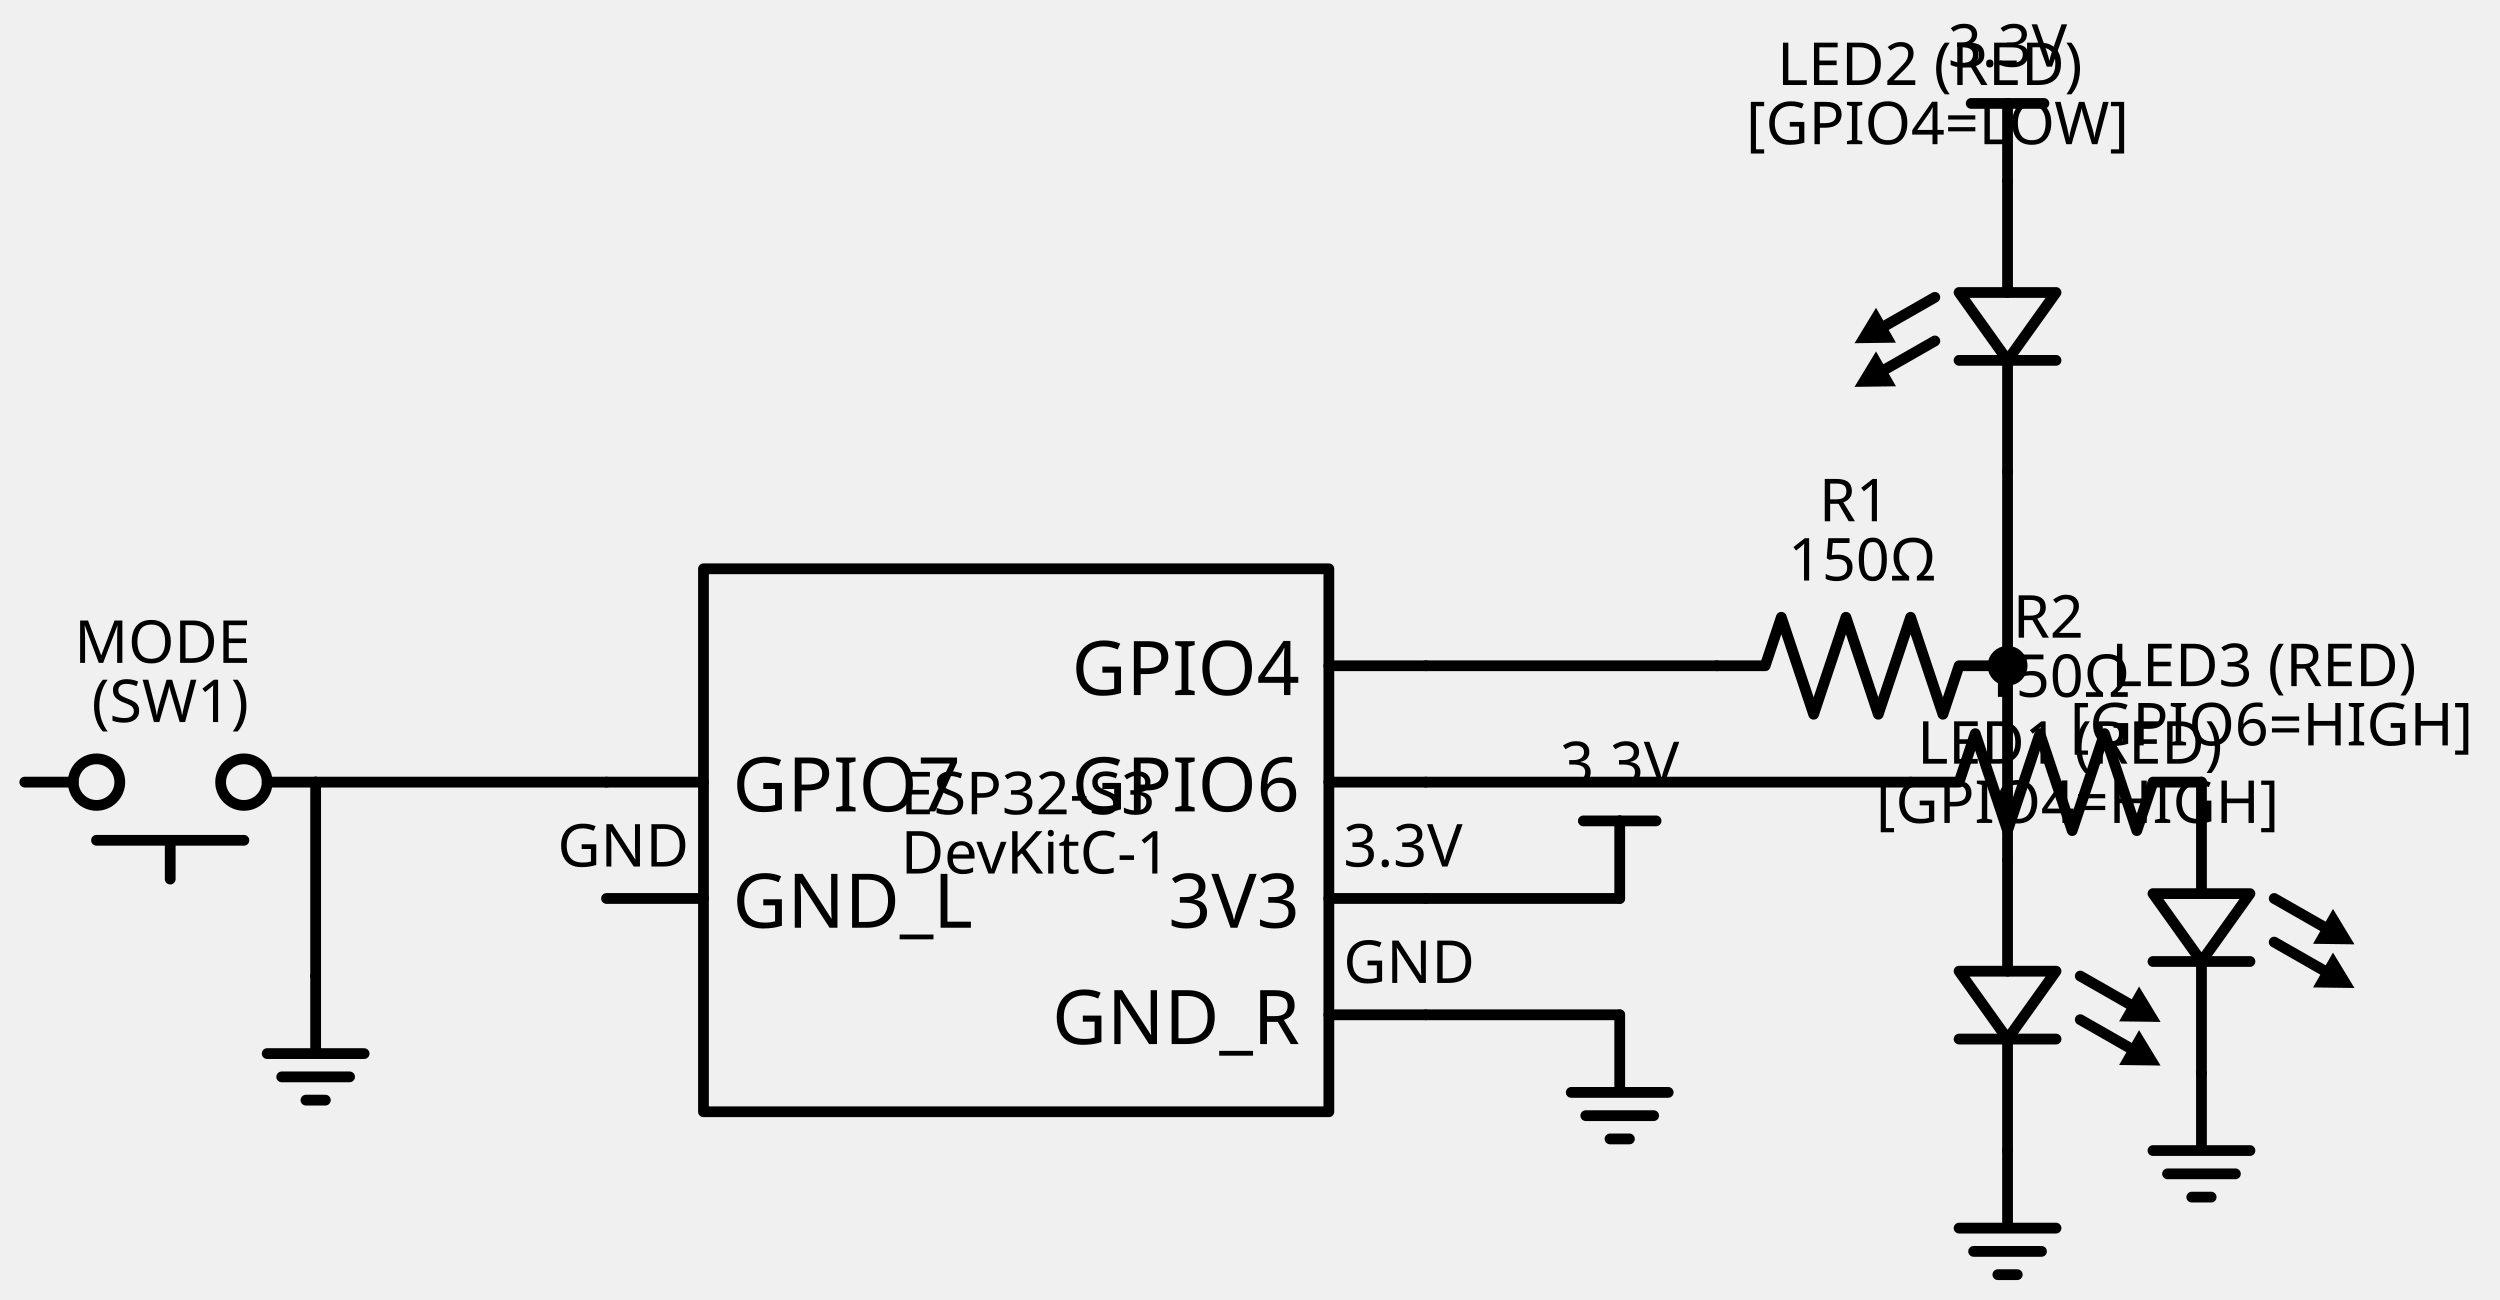
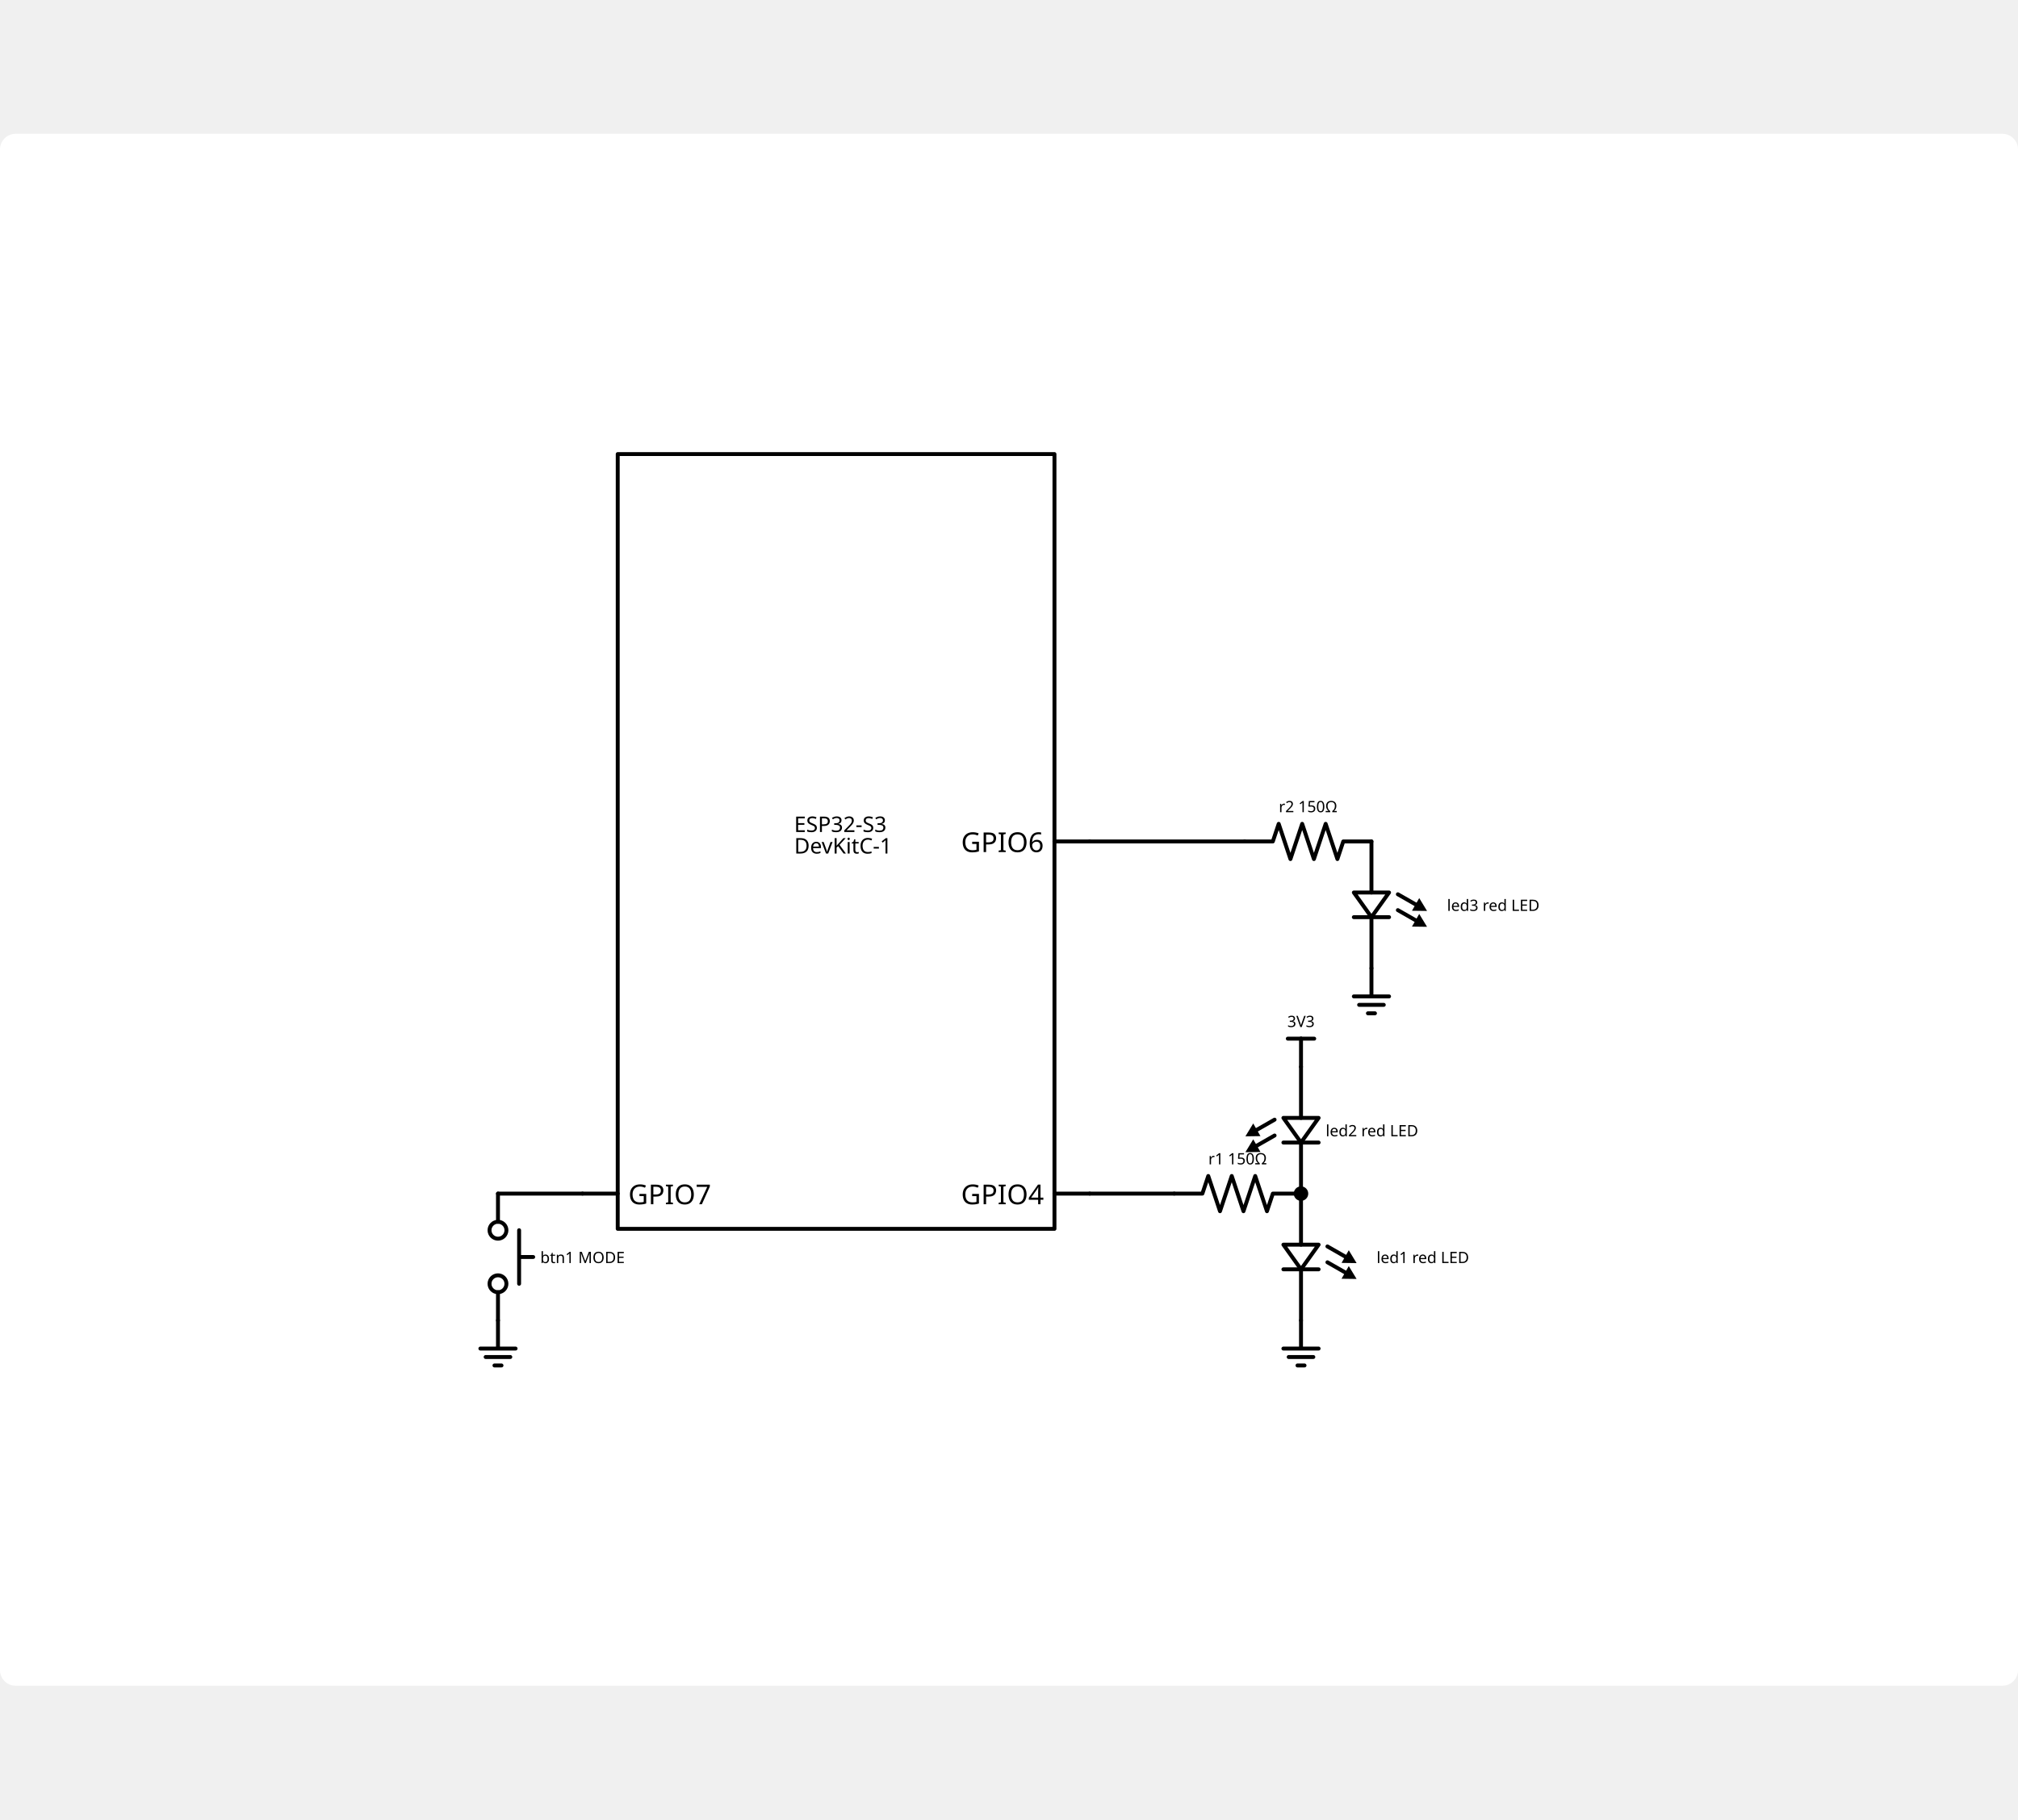
- <svg xmlns="http://www.w3.org/2000/svg" xml:lang="en" height="241.24pt" width="464.123pt" viewBox="-130.6 -206.4 464.123 241.24">
-   <circle cx="-85.32" cy="-61.2" r="4.32" style="stroke:black;fill:none;stroke-width:2.0;stroke-dasharray:-;" />
-   <circle cx="-112.68" cy="-61.2" r="4.32" style="stroke:black;fill:none;stroke-width:2.0;stroke-dasharray:-;" />
-   <polygon points="251.1,-26.1 242.1,-13.5 233.1,-26.1 " style="stroke:black;fill:none;stroke-width:2.0;stroke-dasharray:-;stroke-linecap:round;stroke-linejoin:round;" />
-   <polygon points="251.1,-152.1 242.1,-139.5 233.1,-152.1 " style="stroke:black;fill:none;stroke-width:2.0;stroke-dasharray:-;stroke-linecap:round;stroke-linejoin:round;" />
-   <polygon points="287.1,-40.5 278.1,-27.9 269.1,-40.5 " style="stroke:black;fill:none;stroke-width:2.0;stroke-dasharray:-;stroke-linecap:round;stroke-linejoin:round;" />
-   <path d="M 0.0,-0.0 L 116.1,-0 L 116.1,-100.8 L 0,-100.8 L 0,-0" style="stroke:black;fill:none;stroke-width:2.0;stroke-dasharray:-;stroke-linecap:round;stroke-linejoin:round;" />
-   <path d="M 0.0,-61.2 L -18,-61.2" style="stroke:black;fill:none;stroke-width:2.0;stroke-dasharray:-;stroke-linecap:round;stroke-linejoin:round;" />
-   <path d="M 0.0,-39.6 L -18,-39.6" style="stroke:black;fill:none;stroke-width:2.0;stroke-dasharray:-;stroke-linecap:round;stroke-linejoin:round;" />
-   <path d="M 116.1,-82.8 L 134.1,-82.8" style="stroke:black;fill:none;stroke-width:2.0;stroke-dasharray:-;stroke-linecap:round;stroke-linejoin:round;" />
-   <path d="M 116.1,-61.2 L 134.1,-61.2" style="stroke:black;fill:none;stroke-width:2.0;stroke-dasharray:-;stroke-linecap:round;stroke-linejoin:round;" />
-   <path d="M 116.1,-39.6 L 134.1,-39.6" style="stroke:black;fill:none;stroke-width:2.0;stroke-dasharray:-;stroke-linecap:round;stroke-linejoin:round;" />
-   <path d="M 116.1,-18.0 L 134.1,-18" style="stroke:black;fill:none;stroke-width:2.0;stroke-dasharray:-;stroke-linecap:round;stroke-linejoin:round;" />
-   <path d="M -18.0,-61.2 L -45,-61.2 L -72,-61.2" style="stroke:black;fill:none;stroke-width:2.0;stroke-dasharray:-;stroke-linecap:round;stroke-linejoin:round;" />
-   <path d="M -72.0,-61.2 L -81,-61.2 M -85.32,-50.4 L -112.68,-50.4 M -99,-50.4 L -99,-43.2 M -117,-61.2 L -126,-61.2" style="stroke:black;fill:none;stroke-width:2.0;stroke-dasharray:-;stroke-linecap:round;stroke-linejoin:round;" />
-   <path d="M -72.0,-61.2 L -72,-43.2 L -72,-25.2" style="stroke:black;fill:none;stroke-width:2.0;stroke-dasharray:-;stroke-linecap:round;stroke-linejoin:round;" />
-   <path d="M -72.0,-25.2 L -72,-10.8 L -81,-10.8 L -63,-10.8 M -78.3,-6.48 L -65.7,-6.48 M -73.8,-2.16 L -70.2,-2.16" style="stroke:black;fill:none;stroke-width:2.0;stroke-dasharray:-;stroke-linecap:round;stroke-linejoin:round;" />
-   <path d="M 134.1,-82.8 L 161.1,-82.8 L 188.1,-82.8" style="stroke:black;fill:none;stroke-width:2.0;stroke-dasharray:-;stroke-linecap:round;stroke-linejoin:round;" />
-   <path d="M 188.1,-82.8 L 197.1,-82.8 L 200.1,-91.8 L 206.1,-73.8 L 212.1,-91.8 L 218.1,-73.8 L 224.1,-91.8 L 230.1,-73.8 L 233.1,-82.8 L 242.1,-82.8" style="stroke:black;fill:none;stroke-width:2.0;stroke-dasharray:-;stroke-linecap:round;stroke-linejoin:round;" />
-   <path d="M 242.1,-82.8 L 242.1,-64.8 L 242.1,-46.8" style="stroke:black;fill:none;stroke-width:2.0;stroke-dasharray:-;stroke-linecap:round;stroke-linejoin:round;" />
-   <path d="M 242.1,-46.8 L 242.1,-26.1 M 251.1,-13.5 L 233.1,-13.5 M 242.1,-13.5 L 242.1,7.2" style="stroke:black;fill:none;stroke-width:2.0;stroke-dasharray:-;stroke-linecap:round;stroke-linejoin:round;" />
-   <path d="M 255.6,-17.1 L 265.099,-11.672" style="stroke:black;fill:none;stroke-width:2.0;stroke-dasharray:-;stroke-linecap:round;stroke-linejoin:round;" />
-   <path d="M 269.614 -9.092 L 263.67 -9.172 L 266.528 -14.173 Z" style="stroke:black;fill:black;stroke-linecap:butt;stroke-linejoin:miter;" />
-   <path d="M 255.6,-25.2 L 265.099,-19.772" style="stroke:black;fill:none;stroke-width:2.0;stroke-dasharray:-;stroke-linecap:round;stroke-linejoin:round;" />
-   <path d="M 269.614 -17.192 L 263.67 -17.272 L 266.528 -22.273 Z" style="stroke:black;fill:black;stroke-linecap:butt;stroke-linejoin:miter;" />
-   <path d="M 242.1,7.2 L 242.1,21.6 L 233.1,21.6 L 251.1,21.6 M 235.8,25.92 L 248.4,25.92 M 240.3,30.24 L 243.9,30.24" style="stroke:black;fill:none;stroke-width:2.0;stroke-dasharray:-;stroke-linecap:round;stroke-linejoin:round;" />
-   <path d="M 242.1,-82.8 L 242.1,-100.8 L 242.1,-118.8" style="stroke:black;fill:none;stroke-width:2.0;stroke-dasharray:-;stroke-linecap:round;stroke-linejoin:round;" />
-   <path d="M 242.1,-118.8 L 242.1,-139.5 M 251.1,-139.5 L 233.1,-139.5 M 242.1,-152.1 L 242.1,-172.8" style="stroke:black;fill:none;stroke-width:2.0;stroke-dasharray:-;stroke-linecap:round;stroke-linejoin:round;" />
-   <path d="M 219.101,-137.672 L 228.6,-143.1" style="stroke:black;fill:none;stroke-width:2.0;stroke-dasharray:-;stroke-linecap:round;stroke-linejoin:round;" />
-   <path d="M 214.586 -135.092 L 217.672 -140.173 L 220.53 -135.172 Z" style="stroke:black;fill:black;stroke-linecap:butt;stroke-linejoin:miter;" />
-   <path d="M 219.101,-145.772 L 228.6,-151.2" style="stroke:black;fill:none;stroke-width:2.0;stroke-dasharray:-;stroke-linecap:round;stroke-linejoin:round;" />
-   <path d="M 214.586 -143.192 L 217.672 -148.273 L 220.53 -143.272 Z" style="stroke:black;fill:black;stroke-linecap:butt;stroke-linejoin:miter;" />
-   <path d="M 242.1,-172.8 L 242.1,-187.2" style="stroke:black;fill:none;stroke-width:2.0;stroke-dasharray:-;stroke-linecap:round;stroke-linejoin:round;" />
-   <path d="M 242.1,-187.2 L 235.35,-187.2" style="stroke:black;fill:none;stroke-width:2.0;stroke-dasharray:-;stroke-linecap:round;stroke-linejoin:round;" />
-   <path d="M 242.1,-187.2 L 248.85,-187.2" style="stroke:black;fill:none;stroke-width:2.0;stroke-dasharray:-;stroke-linecap:round;stroke-linejoin:round;" />
-   <path d="M 134.1,-61.2 L 179.1,-61.2 L 224.1,-61.2" style="stroke:black;fill:none;stroke-width:2.0;stroke-dasharray:-;stroke-linecap:round;stroke-linejoin:round;" />
-   <path d="M 224.1,-61.2 L 233.1,-61.2 L 236.1,-70.2 L 242.1,-52.2 L 248.1,-70.2 L 254.1,-52.2 L 260.1,-70.2 L 266.1,-52.2 L 269.1,-61.2 L 278.1,-61.2" style="stroke:black;fill:none;stroke-width:2.0;stroke-dasharray:-;stroke-linecap:round;stroke-linejoin:round;" />
-   <path d="M 278.1,-61.2 L 278.1,-40.5 M 287.1,-27.9 L 269.1,-27.9 M 278.1,-27.9 L 278.1,-7.2" style="stroke:black;fill:none;stroke-width:2.0;stroke-dasharray:-;stroke-linecap:round;stroke-linejoin:round;" />
-   <path d="M 291.6,-31.5 L 301.099,-26.072" style="stroke:black;fill:none;stroke-width:2.0;stroke-dasharray:-;stroke-linecap:round;stroke-linejoin:round;" />
-   <path d="M 305.614 -23.492 L 299.67 -23.572 L 302.528 -28.573 Z" style="stroke:black;fill:black;stroke-linecap:butt;stroke-linejoin:miter;" />
-   <path d="M 291.6,-39.6 L 301.099,-34.172" style="stroke:black;fill:none;stroke-width:2.0;stroke-dasharray:-;stroke-linecap:round;stroke-linejoin:round;" />
-   <path d="M 305.614 -31.592 L 299.67 -31.672 L 302.528 -36.673 Z" style="stroke:black;fill:black;stroke-linecap:butt;stroke-linejoin:miter;" />
-   <path d="M 278.1,-7.2 L 278.1,7.2 L 269.1,7.2 L 287.1,7.2 M 271.8,11.52 L 284.4,11.52 M 276.3,15.84 L 279.9,15.84" style="stroke:black;fill:none;stroke-width:2.0;stroke-dasharray:-;stroke-linecap:round;stroke-linejoin:round;" />
-   <path d="M 134.1,-39.6 L 152.1,-39.6 L 170.1,-39.6" style="stroke:black;fill:none;stroke-width:2.0;stroke-dasharray:-;stroke-linecap:round;stroke-linejoin:round;" />
-   <path d="M 170.1,-39.6 L 170.1,-54" style="stroke:black;fill:none;stroke-width:2.0;stroke-dasharray:-;stroke-linecap:round;stroke-linejoin:round;" />
-   <path d="M 170.1,-54.0 L 163.35,-54" style="stroke:black;fill:none;stroke-width:2.0;stroke-dasharray:-;stroke-linecap:round;stroke-linejoin:round;" />
-   <path d="M 170.1,-54.0 L 176.85,-54" style="stroke:black;fill:none;stroke-width:2.0;stroke-dasharray:-;stroke-linecap:round;stroke-linejoin:round;" />
-   <path d="M 134.1,-18.0 L 152.1,-18 L 170.1,-18" style="stroke:black;fill:none;stroke-width:2.0;stroke-dasharray:-;stroke-linecap:round;stroke-linejoin:round;" />
-   <path d="M 170.1,-18.0 L 170.1,-3.6 L 161.1,-3.6 L 179.1,-3.6 M 163.8,0.72 L 176.4,0.72 M 168.3,5.04 L 171.9,5.04" style="stroke:black;fill:none;stroke-width:2.0;stroke-dasharray:-;stroke-linecap:round;stroke-linejoin:round;" />
-   <text x="5.4" y="-75.2" dominant-baseline="central" fill="black" font-size="14" font-family="sans" text-anchor="start">
+ <svg xmlns="http://www.w3.org/2000/svg" xml:lang="en" height="683.84pt" width="758.33pt" viewBox="-315.699 -559.707 1031.329 793.254" style="background-color:white;">
+   <rect x="-315.699" y="-559.707" width="1031.329" height="793.254" fill="#ffffff" rx="8" />
+   <circle cx="-61.2" cy="0.72" r="4.32" style="stroke:black;fill:none;stroke-width:2.0;stroke-dasharray:-;" />
+   <circle cx="-61.2" cy="28.08" r="4.32" style="stroke:black;fill:none;stroke-width:2.0;stroke-dasharray:-;" />
+   <polygon points="394.2,-171.9 385.2,-159.3 376.2,-171.9 " style="stroke:black;fill:none;stroke-width:2.0;stroke-dasharray:-;stroke-linecap:round;stroke-linejoin:round;" />
+   <polygon points="358.2,8.1 349.2,20.7 340.2,8.1 " style="stroke:black;fill:none;stroke-width:2.0;stroke-dasharray:-;stroke-linecap:round;stroke-linejoin:round;" />
+   <polygon points="358.2,-56.7 349.2,-44.1 340.2,-56.7 " style="stroke:black;fill:none;stroke-width:2.0;stroke-dasharray:-;stroke-linecap:round;stroke-linejoin:round;" />
+   <path d="M 0.0,-0.0 L 223.2,-0 L 223.2,-396 L 0,-396 L 0,-0" style="stroke:black;fill:none;stroke-width:2.0;stroke-dasharray:-;stroke-linecap:round;stroke-linejoin:round;" />
+   <path d="M 0.0,-18.0 L -18,-18" style="stroke:black;fill:none;stroke-width:2.0;stroke-dasharray:-;stroke-linecap:round;stroke-linejoin:round;" />
+   <path d="M 223.2,-18.0 L 241.2,-18" style="stroke:black;fill:none;stroke-width:2.0;stroke-dasharray:-;stroke-linecap:round;stroke-linejoin:round;" />
+   <path d="M 223.2,-198.0 L 241.2,-198" style="stroke:black;fill:none;stroke-width:2.0;stroke-dasharray:-;stroke-linecap:round;stroke-linejoin:round;" />
+   <path d="M -18.0,-18.0 L -39.6,-18 L -61.2,-18" style="stroke:black;fill:none;stroke-width:2.0;stroke-dasharray:-;stroke-linecap:round;stroke-linejoin:round;" />
+   <path d="M -61.2,-18 L -61.2,-3.6 M -50.4,0.72 L -50.4,28.08 M -50.4,14.4 L -43.2,14.4 M -61.2,32.4 L -61.2,46.8" style="stroke:black;fill:none;stroke-width:2.0;stroke-dasharray:-;stroke-linecap:round;stroke-linejoin:round;" />
+   <path d="M -61.2,46.8 L -61.2,61.2 L -70.2,61.2 L -52.2,61.2 M -67.5,65.52 L -54.9,65.52 M -63,69.84 L -59.4,69.84" style="stroke:black;fill:none;stroke-width:2.0;stroke-dasharray:-;stroke-linecap:round;stroke-linejoin:round;" />
+   <path d="M 241.2,-198.0 L 280.8,-198 L 320.4,-198" style="stroke:black;fill:none;stroke-width:2.0;stroke-dasharray:-;stroke-linecap:round;stroke-linejoin:round;" />
+   <path d="M 320.4,-198.0 L 334.8,-198 L 337.8,-207 L 343.8,-189 L 349.8,-207 L 355.8,-189 L 361.8,-207 L 367.8,-189 L 370.8,-198 L 385.2,-198" style="stroke:black;fill:none;stroke-width:2.0;stroke-dasharray:-;stroke-linecap:round;stroke-linejoin:round;" />
+   <path d="M 385.2,-198.0 L 385.2,-171.9 M 394.2,-159.3 L 376.2,-159.3 M 385.2,-159.3 L 385.2,-133.2" style="stroke:black;fill:none;stroke-width:2.0;stroke-dasharray:-;stroke-linecap:round;stroke-linejoin:round;" />
+   <path d="M 398.7,-162.9 L 408.199,-157.472" style="stroke:black;fill:none;stroke-width:2.0;stroke-dasharray:-;stroke-linecap:round;stroke-linejoin:round;" />
+   <path d="M 412.714 -154.892 L 406.77 -154.972 L 409.628 -159.973 Z" style="stroke:black;fill:black;stroke-linecap:butt;stroke-linejoin:miter;" />
+   <path d="M 398.7,-171.0 L 408.199,-165.572" style="stroke:black;fill:none;stroke-width:2.0;stroke-dasharray:-;stroke-linecap:round;stroke-linejoin:round;" />
+   <path d="M 412.714 -162.992 L 406.77 -163.072 L 409.628 -168.073 Z" style="stroke:black;fill:black;stroke-linecap:butt;stroke-linejoin:miter;" />
+   <path d="M 385.2,-133.2 L 385.2,-118.8 L 376.2,-118.8 L 394.2,-118.8 M 378.9,-114.48 L 391.5,-114.48 M 383.4,-110.16 L 387,-110.16" style="stroke:black;fill:none;stroke-width:2.0;stroke-dasharray:-;stroke-linecap:round;stroke-linejoin:round;" />
+   <path d="M 241.2,-18.0 L 262.8,-18 L 284.4,-18" style="stroke:black;fill:none;stroke-width:2.0;stroke-dasharray:-;stroke-linecap:round;stroke-linejoin:round;" />
+   <path d="M 284.4,-18.0 L 298.8,-18 L 301.8,-27 L 307.8,-9 L 313.8,-27 L 319.8,-9 L 325.8,-27 L 331.8,-9 L 334.8,-18 L 349.2,-18" style="stroke:black;fill:none;stroke-width:2.0;stroke-dasharray:-;stroke-linecap:round;stroke-linejoin:round;" />
+   <path d="M 349.2,-18.0 L 349.2,8.1 M 358.2,20.7 L 340.2,20.7 M 349.2,20.7 L 349.2,46.8" style="stroke:black;fill:none;stroke-width:2.0;stroke-dasharray:-;stroke-linecap:round;stroke-linejoin:round;" />
+   <path d="M 362.7,17.1 L 372.199,22.528" style="stroke:black;fill:none;stroke-width:2.0;stroke-dasharray:-;stroke-linecap:round;stroke-linejoin:round;" />
+   <path d="M 376.714 25.108 L 370.77 25.028 L 373.628 20.027 Z" style="stroke:black;fill:black;stroke-linecap:butt;stroke-linejoin:miter;" />
+   <path d="M 362.7,9 L 372.199,14.428" style="stroke:black;fill:none;stroke-width:2.0;stroke-dasharray:-;stroke-linecap:round;stroke-linejoin:round;" />
+   <path d="M 376.714 17.008 L 370.77 16.928 L 373.628 11.927 Z" style="stroke:black;fill:black;stroke-linecap:butt;stroke-linejoin:miter;" />
+   <path d="M 349.2,46.8 L 349.2,61.2 L 340.2,61.2 L 358.2,61.2 M 342.9,65.52 L 355.5,65.52 M 347.4,69.84 L 351,69.84" style="stroke:black;fill:none;stroke-width:2.0;stroke-dasharray:-;stroke-linecap:round;stroke-linejoin:round;" />
+   <path d="M 349.2,-18.0 L 349.2,-44.1 M 358.2,-44.1 L 340.2,-44.1 M 349.2,-56.7 L 349.2,-82.8" style="stroke:black;fill:none;stroke-width:2.0;stroke-dasharray:-;stroke-linecap:round;stroke-linejoin:round;" />
+   <path d="M 326.201,-42.272 L 335.7,-47.7" style="stroke:black;fill:none;stroke-width:2.0;stroke-dasharray:-;stroke-linecap:round;stroke-linejoin:round;" />
+   <path d="M 321.686 -39.692 L 324.772 -44.773 L 327.63 -39.772 Z" style="stroke:black;fill:black;stroke-linecap:butt;stroke-linejoin:miter;" />
+   <path d="M 326.201,-50.372 L 335.7,-55.8" style="stroke:black;fill:none;stroke-width:2.0;stroke-dasharray:-;stroke-linecap:round;stroke-linejoin:round;" />
+   <path d="M 321.686 -47.792 L 324.772 -52.873 L 327.63 -47.872 Z" style="stroke:black;fill:black;stroke-linecap:butt;stroke-linejoin:miter;" />
+   <path d="M 349.2,-82.8 L 349.2,-97.2" style="stroke:black;fill:none;stroke-width:2.0;stroke-dasharray:-;stroke-linecap:round;stroke-linejoin:round;" />
+   <path d="M 349.2,-97.2 L 342.45,-97.2" style="stroke:black;fill:none;stroke-width:2.0;stroke-dasharray:-;stroke-linecap:round;stroke-linejoin:round;" />
+   <path d="M 349.2,-97.2 L 355.95,-97.2" style="stroke:black;fill:none;stroke-width:2.0;stroke-dasharray:-;stroke-linecap:round;stroke-linejoin:round;" />
+   <text x="5.4" y="-32.0" dominant-baseline="central" fill="black" font-size="14" font-family="sans" text-anchor="start">
    <tspan x="5.4" dy="14">GPIO7</tspan>
  </text>
-   <text x="-2.7" y="-53.3" dominant-baseline="ideographic" fill="black" font-size="11" font-family="sans" text-anchor="end">
-     <tspan x="-2.7" dy="11">GND</tspan>
+   <text x="217.8" y="-32.0" dominant-baseline="central" fill="black" font-size="14" font-family="sans" text-anchor="end">
+     <tspan x="217.8" dy="14">GPIO4</tspan>
  </text>
-   <text x="5.4" y="-53.6" dominant-baseline="central" fill="black" font-size="14" font-family="sans" text-anchor="start">
-     <tspan x="5.4" dy="14">GND_L</tspan>
+   <text x="217.8" y="-212.0" dominant-baseline="central" fill="black" font-size="14" font-family="sans" text-anchor="end">
+     <tspan x="217.8" dy="14">GPIO6</tspan>
  </text>
-   <text x="110.7" y="-96.8" dominant-baseline="central" fill="black" font-size="14" font-family="sans" text-anchor="end">
-     <tspan x="110.7" dy="14">GPIO4</tspan>
+   <text x="115.2" y="-218.1" dominant-baseline="central" fill="black" font-size="11" font-family="sans" text-anchor="middle">
+     <tspan x="115.2" dy="11">ESP32-S3</tspan>
+     <tspan x="115.2" dy="11">DevKitC-1</tspan>
  </text>
-   <text x="110.7" y="-75.2" dominant-baseline="central" fill="black" font-size="14" font-family="sans" text-anchor="end">
-     <tspan x="110.7" dy="14">GPIO6</tspan>
+   <text x="-39.6" y="6.4" dominant-baseline="central" fill="black" font-size="8" font-family="sans" text-anchor="start">
+     <tspan x="-39.6" dy="8">btn1 MODE</tspan>
  </text>
-   <text x="118.8" y="-53.3" dominant-baseline="ideographic" fill="black" font-size="11" font-family="sans" text-anchor="start">
-     <tspan x="118.8" dy="11">3.3V</tspan>
+   <text x="352.8" y="-218.6" dominant-baseline="ideographic" fill="black" font-size="8" font-family="sans" text-anchor="middle">
+     <tspan x="352.8" dy="8">r2 150Ω</tspan>
  </text>
-   <text x="110.7" y="-53.6" dominant-baseline="central" fill="black" font-size="14" font-family="sans" text-anchor="end">
-     <tspan x="110.7" dy="14">3V3</tspan>
+   <text x="423.81" y="-173.6" dominant-baseline="central" fill="black" font-size="8" font-family="sans" text-anchor="start">
+     <tspan x="423.81" dy="8">led3 red LED</tspan>
  </text>
-   <text x="118.8" y="-31.7" dominant-baseline="ideographic" fill="black" font-size="11" font-family="sans" text-anchor="start">
-     <tspan x="118.8" dy="11">GND</tspan>
+   <text x="316.8" y="-38.6" dominant-baseline="ideographic" fill="black" font-size="8" font-family="sans" text-anchor="middle">
+     <tspan x="316.8" dy="8">r1 150Ω</tspan>
  </text>
-   <text x="110.7" y="-32.0" dominant-baseline="central" fill="black" font-size="14" font-family="sans" text-anchor="end">
-     <tspan x="110.7" dy="14">GND_R</tspan>
+   <text x="387.81" y="6.4" dominant-baseline="central" fill="black" font-size="8" font-family="sans" text-anchor="start">
+     <tspan x="387.81" dy="8">led1 red LED</tspan>
  </text>
-   <text x="61.65" y="-70.5" dominant-baseline="central" fill="black" font-size="11" font-family="sans" text-anchor="middle">
-     <tspan x="61.65" dy="11">ESP32-S3</tspan>
-     <tspan x="61.65" dy="11">DevKitC-1</tspan>
+   <text x="361.8" y="-58.4" dominant-baseline="central" fill="black" font-size="8" font-family="sans" text-anchor="start">
+     <tspan x="361.8" dy="8">led2 red LED</tspan>
  </text>
-   <text x="-99.0" y="-91.12" dominant-baseline="ideographic" fill="black" font-size="11" font-family="sans" text-anchor="middle">
-     <tspan x="-99.0" dy="11">MODE</tspan>
-     <tspan x="-99.0" dy="11">(SW1)</tspan>
+   <text x="349.2" y="-108.8" dominant-baseline="ideographic" fill="black" font-size="8" font-family="sans" text-anchor="middle">
+     <tspan x="349.2" dy="8">3V3</tspan>
  </text>
-   <text x="215.1" y="-117.4" dominant-baseline="ideographic" fill="black" font-size="11" font-family="sans" text-anchor="middle">
-     <tspan x="215.1" dy="11">R1</tspan>
-     <tspan x="215.1" dy="11">150Ω</tspan>
-   </text>
-   <text x="255.105" y="-72.4" dominant-baseline="ideographic" fill="black" font-size="11" font-family="sans" text-anchor="middle">
-     <tspan x="255.105" dy="11">LED1 (RED)</tspan>
-     <tspan x="255.105" dy="11">[GPIO4=HIGH]</tspan>
-   </text>
-   <text x="229.095" y="-198.4" dominant-baseline="ideographic" fill="black" font-size="11" font-family="sans" text-anchor="middle">
-     <tspan x="229.095" dy="11">LED2 (RED)</tspan>
-     <tspan x="229.095" dy="11">[GPIO4=LOW]</tspan>
-   </text>
-   <text x="242.1" y="-201.8" dominant-baseline="ideographic" fill="black" font-size="11" font-family="sans" text-anchor="middle">
-     <tspan x="242.1" dy="11">3.3V</tspan>
-   </text>
-   <text x="251.1" y="-95.8" dominant-baseline="ideographic" fill="black" font-size="11" font-family="sans" text-anchor="middle">
-     <tspan x="251.1" dy="11">R2</tspan>
-     <tspan x="251.1" dy="11">150Ω</tspan>
-   </text>
-   <text x="291.105" y="-86.8" dominant-baseline="ideographic" fill="black" font-size="11" font-family="sans" text-anchor="middle">
-     <tspan x="291.105" dy="11">LED3 (RED)</tspan>
-     <tspan x="291.105" dy="11">[GPIO6=HIGH]</tspan>
-   </text>
-   <text x="170.1" y="-68.6" dominant-baseline="ideographic" fill="black" font-size="11" font-family="sans" text-anchor="middle">
-     <tspan x="170.1" dy="11">3.3V</tspan>
-   </text>
-   <circle cx="242.1" cy="-82.8" r="2.7" style="stroke:black;fill:black;stroke-width:2.0;stroke-dasharray:-;" />
+   <circle cx="349.2" cy="-18" r="2.7" style="stroke:black;fill:black;stroke-width:2.0;stroke-dasharray:-;" />
</svg>
